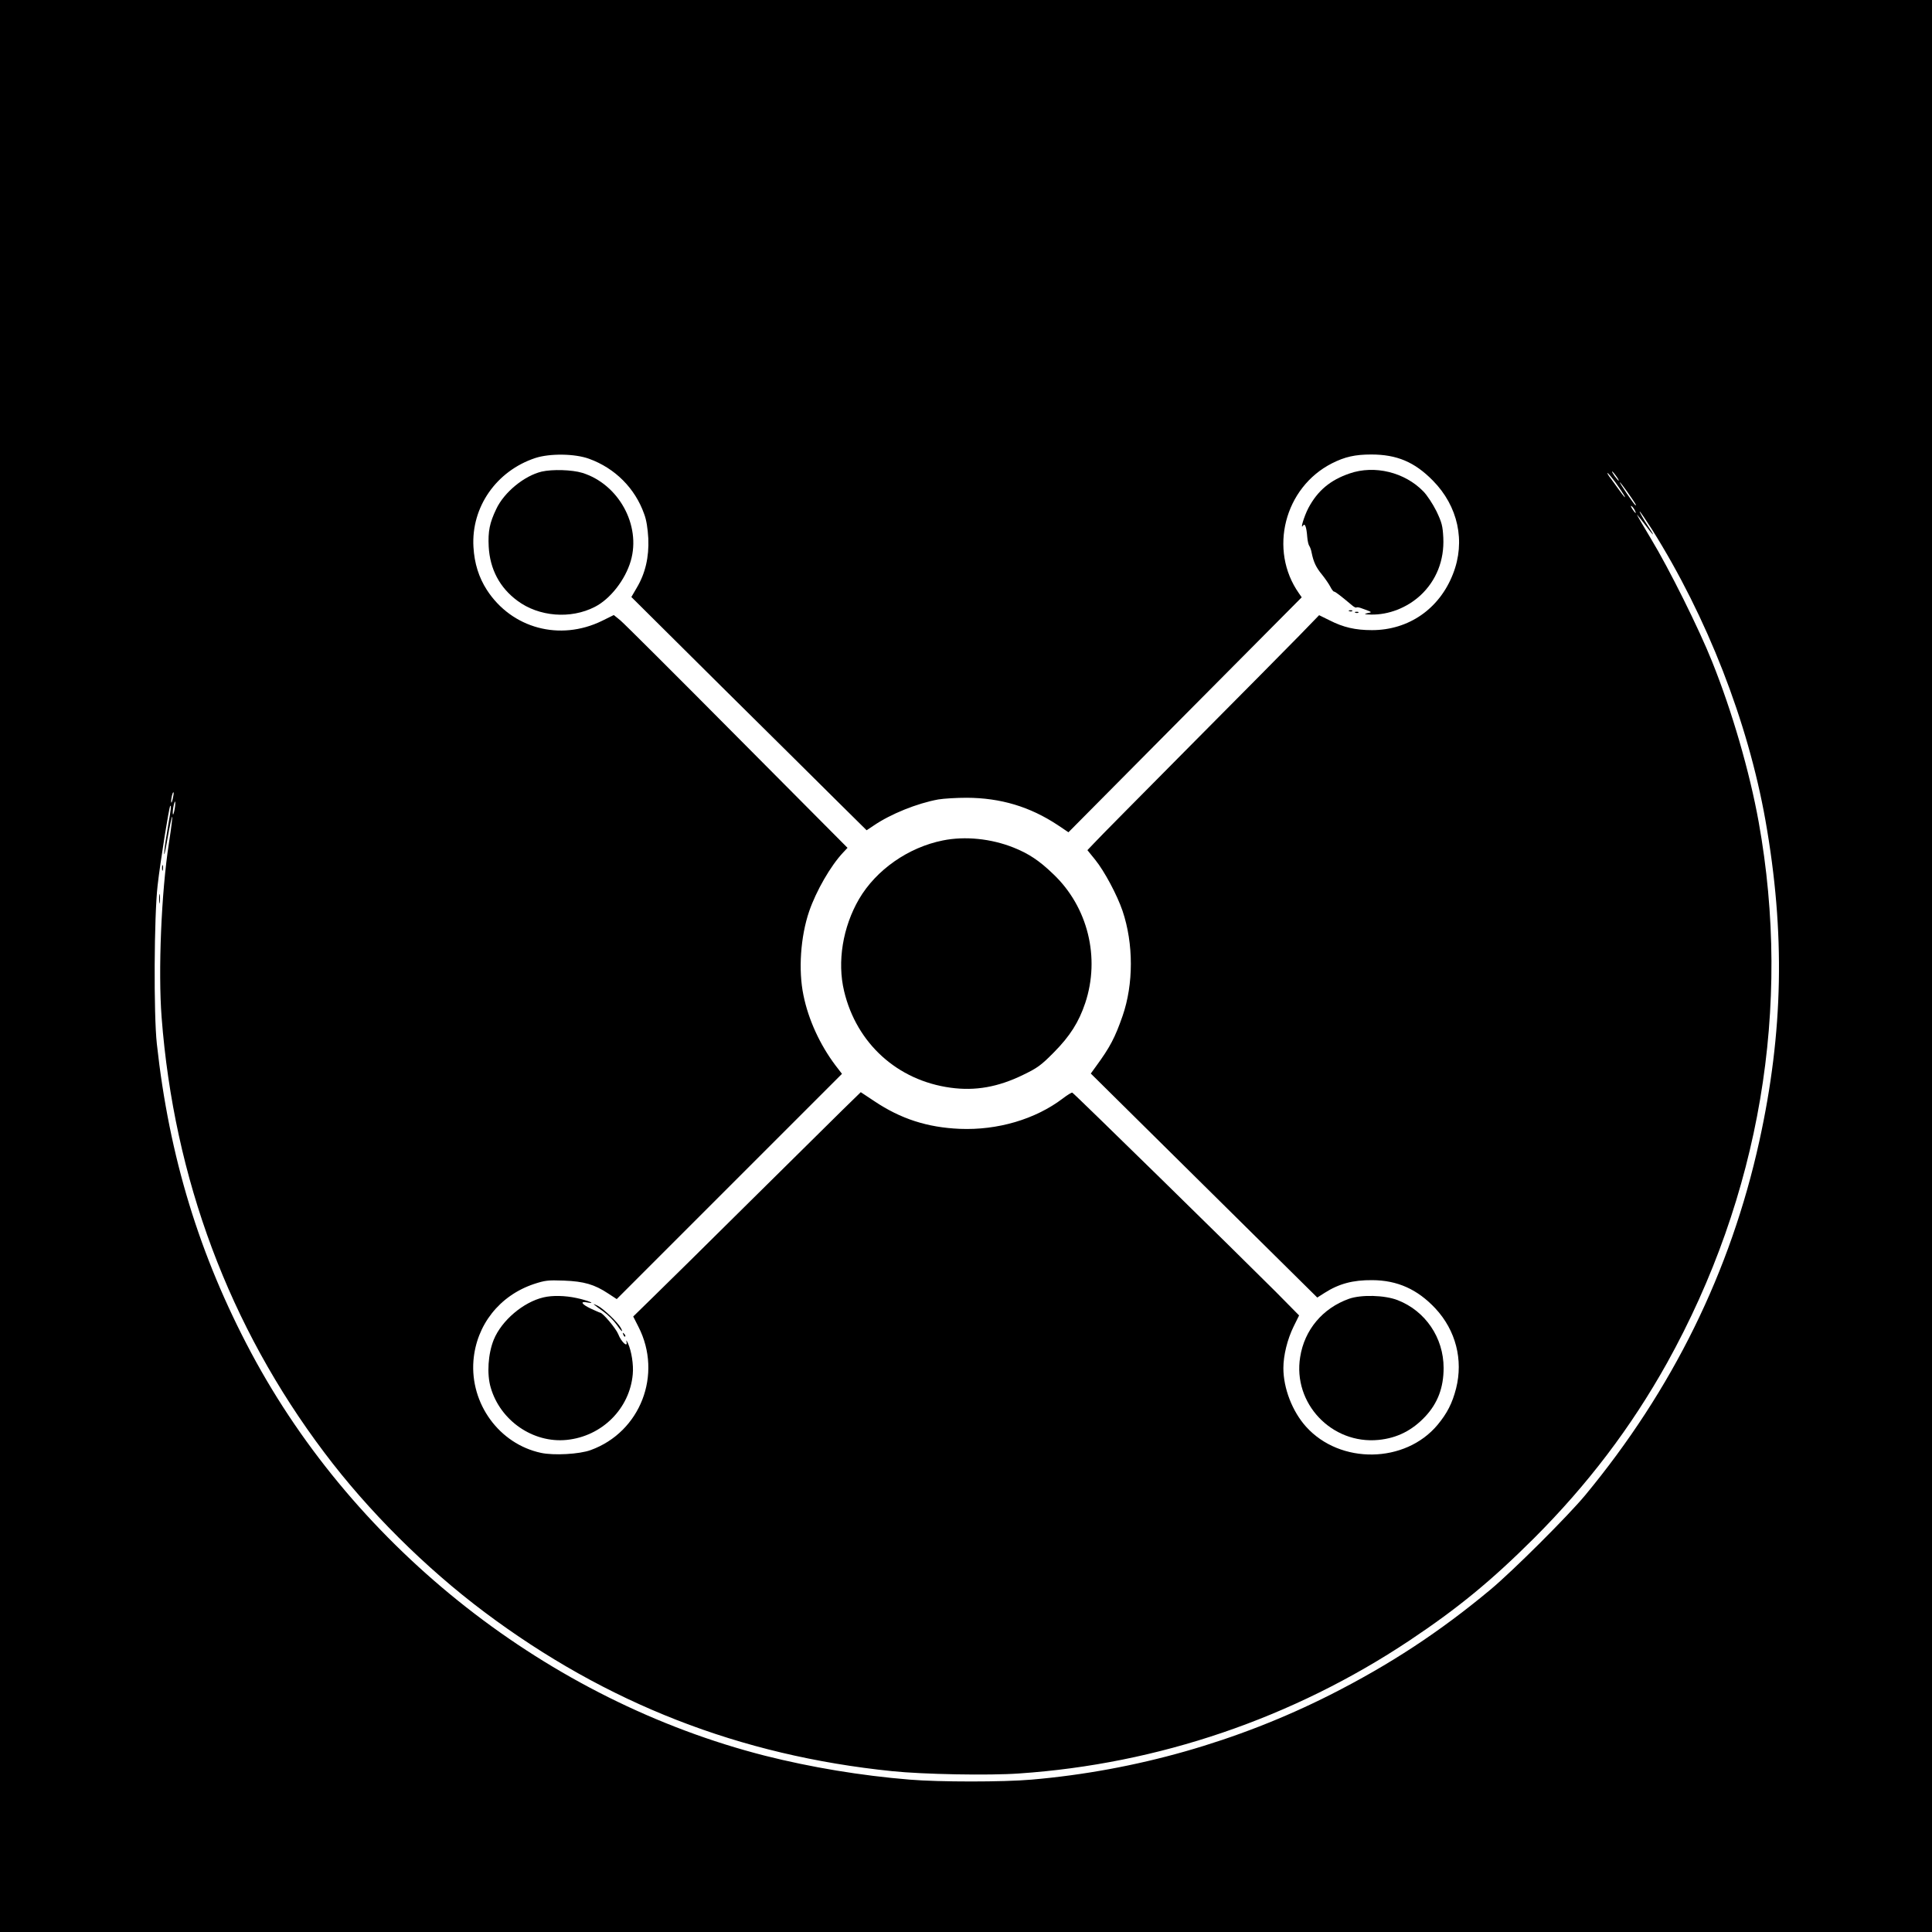
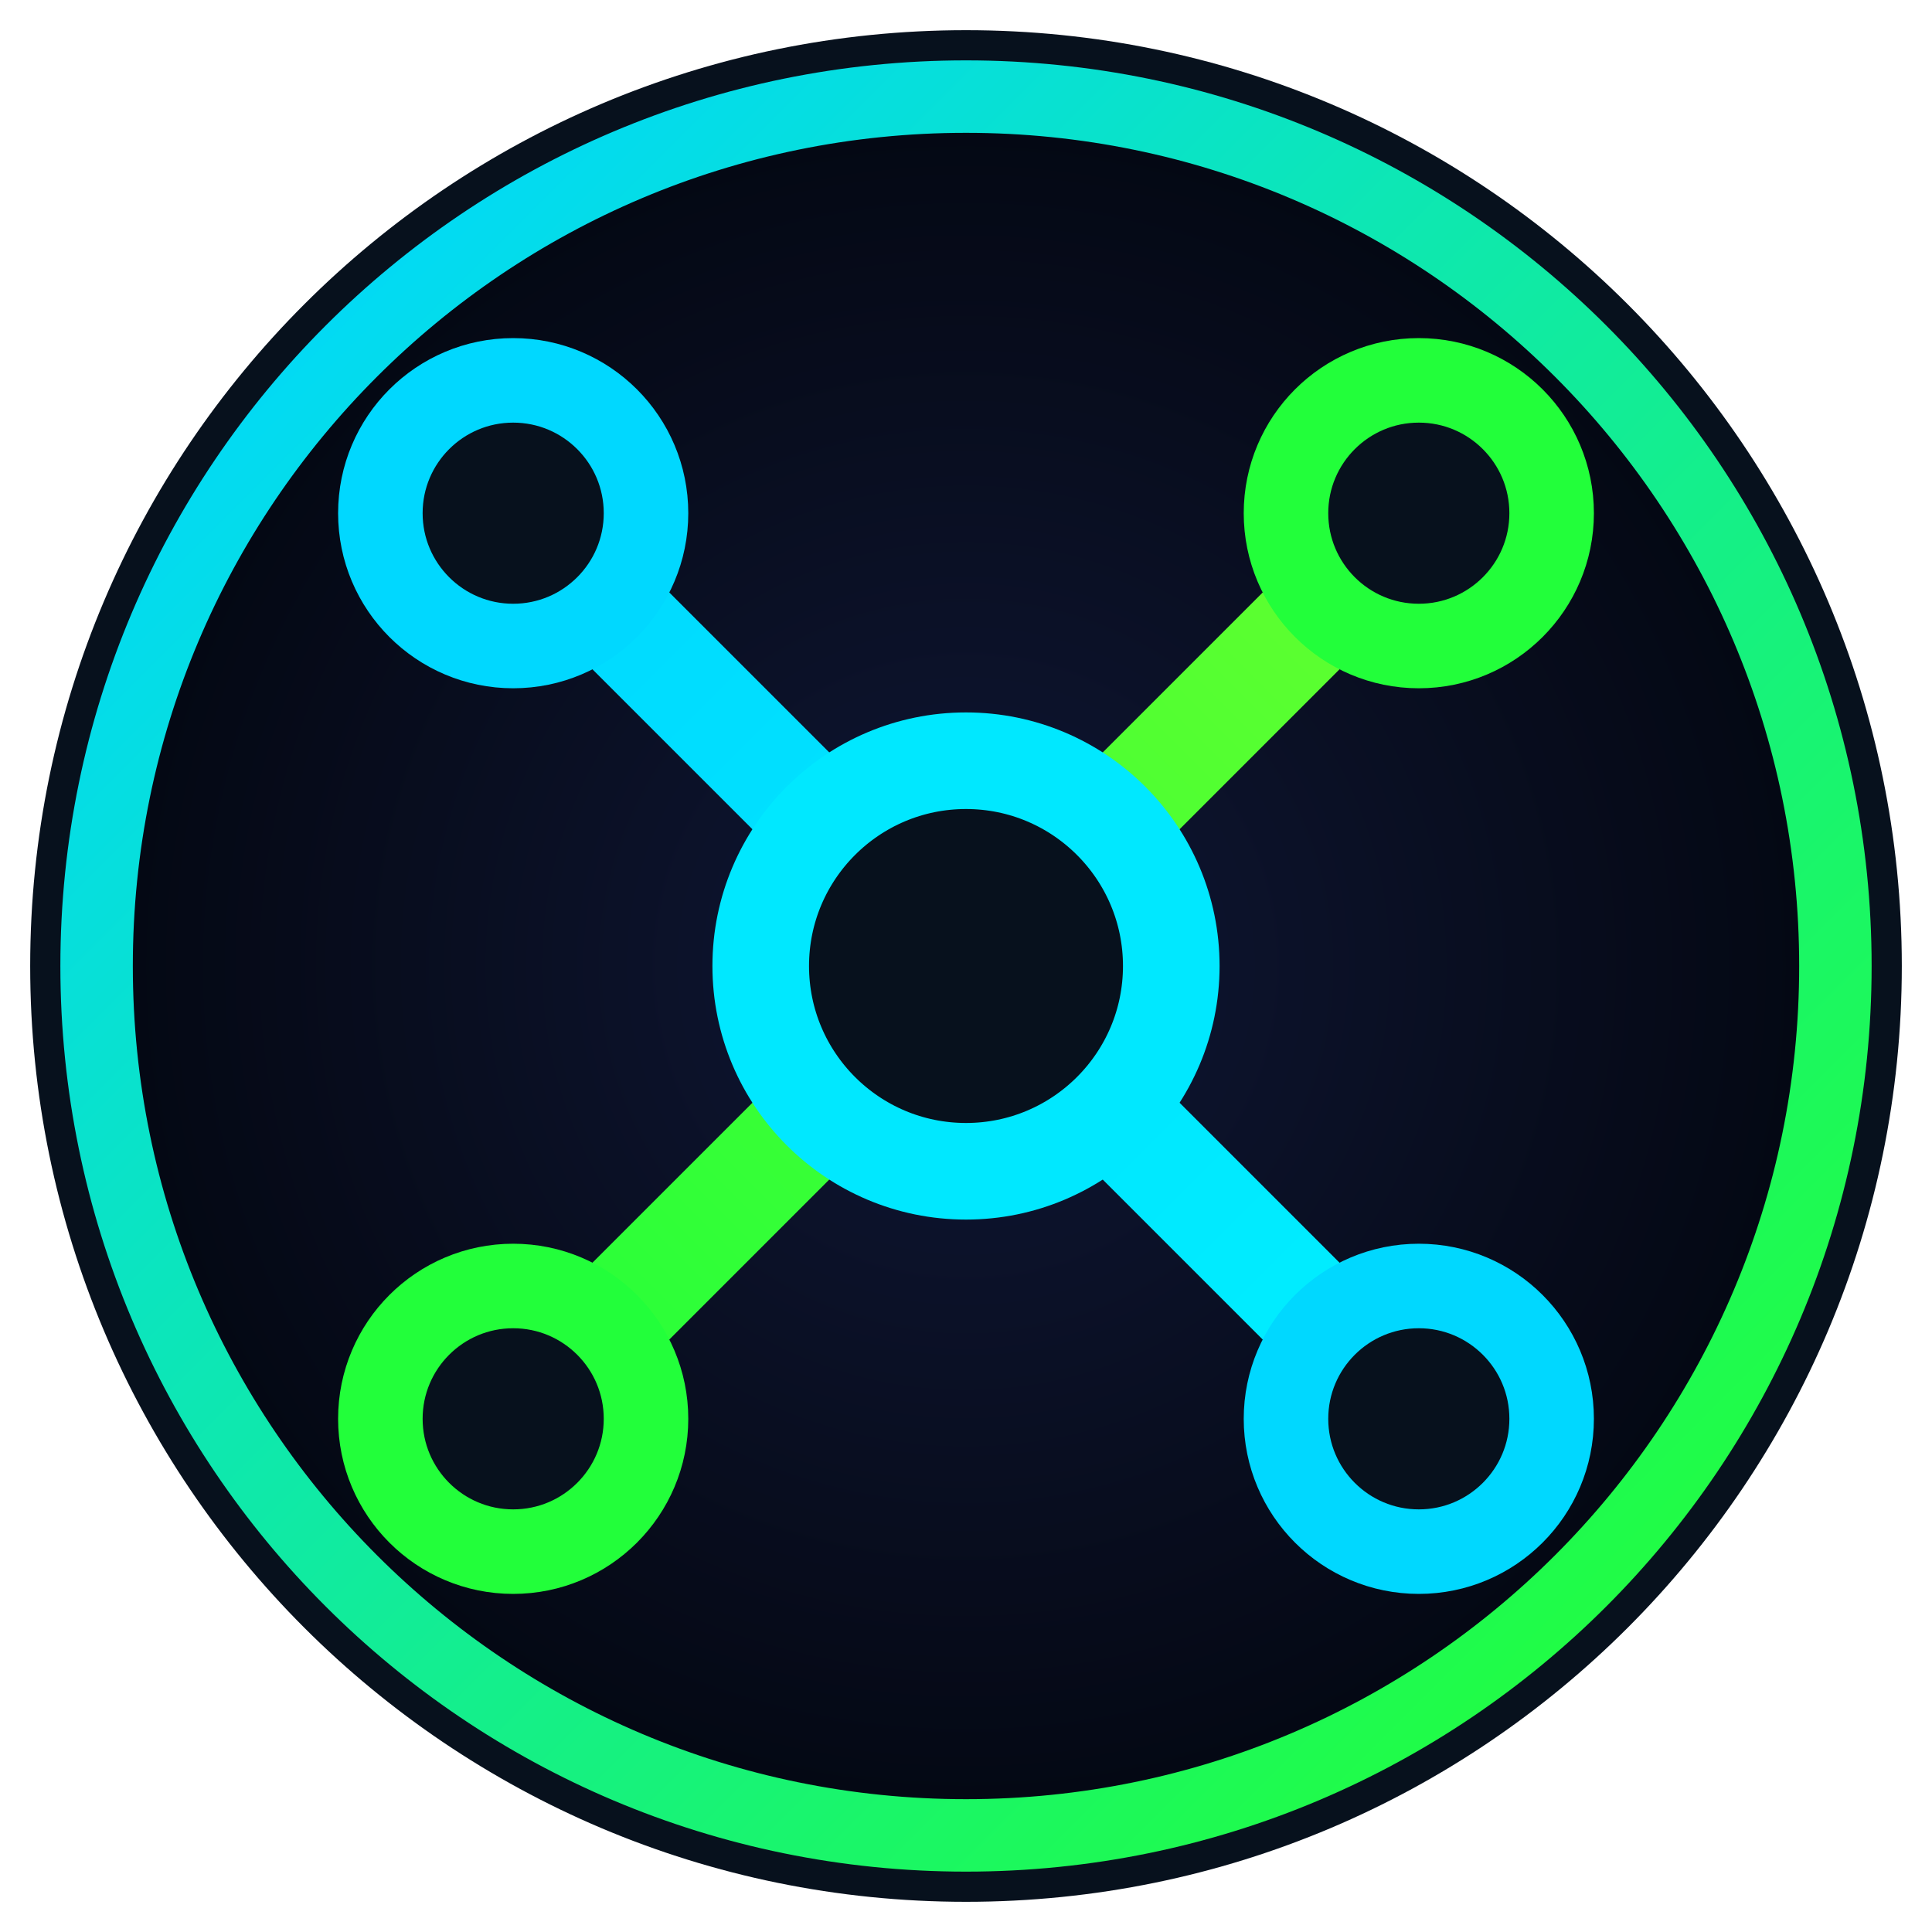
- <svg xmlns="http://www.w3.org/2000/svg" version="1.0" width="1254pt" height="1254pt" viewBox="0 0 1254 1254" preserveAspectRatio="xMidYMid meet">
-   <g transform="translate(0,1254) scale(0.1,-0.1)" fill="#000000" stroke="none">
-     <path d="M0 6270 l0 -6270 6270 0 6270 0 0 6270 0 6270 -6270 0 -6270 0 0 -6270z m3824 3292 c168 -61 298 -191 357 -358 15 -39 23 -93 27 -159 5 -121 -19 -226 -75 -320 l-35 -60 588 -584 c324 -321 668 -661 764 -757 l175 -173 45 30 c111 76 283 145 420 170 36 6 119 11 185 11 220 -1 410 -58 590 -177 l70 -47 757 763 757 762 -18 26 c-198 281 -95 687 215 844 83 42 150 57 254 57 166 0 281 -48 400 -169 164 -166 214 -395 131 -606 -88 -227 -288 -365 -526 -365 -108 0 -186 18 -276 64 l-67 33 -127 -131 c-70 -72 -389 -394 -709 -716 -319 -322 -601 -606 -624 -632 l-44 -46 51 -63 c59 -73 142 -228 177 -331 72 -213 72 -476 0 -683 -48 -138 -81 -202 -172 -326 l-34 -47 735 -727 735 -727 47 30 c94 60 184 84 310 83 163 -1 293 -59 410 -184 132 -142 181 -333 134 -519 -25 -97 -58 -161 -120 -236 -210 -252 -633 -258 -854 -12 -89 99 -147 249 -147 380 0 83 26 187 66 269 l36 73 -153 155 c-242 242 -1309 1288 -1319 1291 -4 2 -32 -15 -62 -38 -178 -135 -423 -207 -668 -197 -211 9 -384 65 -554 179 l-89 59 -121 -118 c-66 -65 -339 -335 -606 -599 -267 -265 -545 -539 -618 -610 l-132 -129 34 -67 c158 -309 13 -683 -310 -800 -73 -27 -241 -36 -323 -18 -270 58 -460 318 -438 599 19 231 169 422 393 497 71 23 89 26 194 22 131 -5 199 -25 288 -84 l55 -36 731 731 731 731 -43 56 c-100 133 -175 296 -207 454 -34 163 -19 381 37 545 46 133 139 295 220 381 l29 31 -716 720 c-394 397 -735 737 -758 756 l-43 35 -77 -38 c-273 -133 -585 -49 -747 201 -52 81 -81 172 -87 279 -15 258 148 493 401 577 94 31 258 29 350 -5z m6666 -112 c12 -16 19 -30 16 -30 -2 0 -14 14 -26 30 -12 17 -19 30 -16 30 2 0 14 -13 26 -30z m-4 -42 c25 -35 50 -72 56 -83 13 -25 0 -11 -33 35 -14 19 -38 52 -53 73 -16 20 -26 37 -22 37 3 0 27 -28 52 -62z m76 -60 c55 -79 60 -88 54 -88 -3 0 -28 34 -56 75 -28 41 -49 75 -46 75 2 0 24 -28 48 -62z m48 -119 c15 -28 5 -23 -15 7 -9 15 -12 23 -6 20 6 -4 16 -16 21 -27z m113 -126 c357 -568 622 -1247 736 -1888 129 -729 116 -1374 -40 -2083 -186 -845 -563 -1612 -1130 -2297 -112 -135 -466 -488 -614 -612 -330 -275 -653 -487 -1040 -683 -602 -304 -1265 -493 -1940 -551 -182 -16 -600 -16 -790 0 -319 26 -641 80 -939 155 -1404 358 -2654 1338 -3336 2616 -336 631 -532 1272 -612 2005 -21 190 -18 829 5 1028 18 158 74 507 82 516 8 8 5 -21 -14 -129 -10 -58 -22 -134 -25 -170 -3 -36 6 -3 19 75 38 214 45 201 11 -20 -49 -317 -70 -829 -47 -1128 80 -1046 439 -2007 1056 -2825 283 -377 657 -749 1040 -1036 791 -593 1658 -931 2645 -1032 201 -21 631 -29 825 -15 902 61 1777 359 2535 864 315 210 531 388 806 662 350 350 631 721 864 1138 603 1086 811 2312 595 3512 -59 327 -173 719 -302 1040 -85 213 -279 603 -397 798 -52 86 -93 157 -91 157 1 0 22 -26 46 -57 63 -85 78 -96 29 -23 -34 51 -61 100 -57 100 3 0 39 -53 80 -117z m-9602 -1749 c-5 -21 -9 -30 -10 -19 -1 24 10 67 15 62 3 -2 0 -22 -5 -43z m13 -63 c-4 -23 -9 -40 -11 -37 -3 3 -2 23 2 46 4 23 9 39 11 37 3 -2 2 -23 -2 -46z" />
-     <path d="M3516 9479 c-113 -27 -244 -134 -295 -243 -43 -90 -54 -144 -49 -244 8 -146 71 -266 186 -351 139 -104 346 -121 503 -40 100 51 197 175 233 298 68 232 -79 499 -315 572 -66 20 -193 24 -263 8z" />
-     <path d="M8760 9467 c-126 -43 -208 -112 -268 -225 -28 -54 -55 -145 -34 -113 12 17 22 -9 27 -75 2 -25 8 -51 13 -57 5 -7 13 -28 16 -47 12 -58 28 -93 67 -140 20 -25 44 -60 53 -77 9 -18 20 -33 25 -33 8 0 44 -28 118 -90 12 -10 24 -16 27 -13 3 3 18 1 33 -5 74 -27 71 -25 38 -32 -25 -6 -20 -8 25 -9 114 -2 232 44 320 125 103 96 155 228 148 374 -4 76 -9 97 -44 171 -24 48 -60 103 -85 129 -121 125 -317 173 -479 117z" />
-     <path d="M8758 8573 c7 -3 16 -2 19 1 4 3 -2 6 -13 5 -11 0 -14 -3 -6 -6z" />
-     <path d="M8798 8563 c7 -3 16 -2 19 1 4 3 -2 6 -13 5 -11 0 -14 -3 -6 -6z" />
-     <path d="M6120 7085 c-225 -45 -433 -191 -544 -380 -106 -182 -143 -408 -97 -599 81 -339 346 -579 691 -626 160 -22 308 4 470 83 93 45 116 61 200 146 105 106 162 196 204 321 98 295 17 623 -207 836 -91 88 -161 134 -259 173 -146 58 -314 75 -458 46z" />
-     <path d="M3527 4119 c-131 -31 -271 -150 -322 -274 -37 -91 -46 -223 -20 -311 62 -215 275 -362 493 -340 229 23 409 202 429 426 6 62 -8 150 -31 201 -9 19 -13 24 -10 11 11 -43 -34 -2 -53 48 -14 36 -101 140 -118 140 -3 0 -29 12 -60 26 -61 29 -73 50 -22 40 62 -11 0 14 -71 29 -74 16 -157 18 -215 4z" />
-     <path d="M8756 4110 c-171 -61 -289 -201 -317 -378 -49 -300 204 -568 509 -538 120 12 218 61 304 153 80 86 118 187 118 314 0 196 -118 370 -298 440 -84 33 -236 37 -316 9z" />
-     <path d="M3855 4073 c6 -5 34 -27 63 -47 29 -21 66 -58 83 -82 32 -47 48 -59 28 -22 -19 35 -112 124 -150 143 -19 9 -29 13 -24 8z" />
-     <path d="M4046 3877 c3 -10 9 -15 12 -12 3 3 0 11 -7 18 -10 9 -11 8 -5 -6z" />
-     <path d="M1052 6905 c0 -16 2 -22 5 -12 2 9 2 23 0 30 -3 6 -5 -1 -5 -18z" />
-     <path d="M1033 6705 c0 -27 2 -38 4 -22 2 15 2 37 0 50 -2 12 -4 0 -4 -28z" />
-   </g>
+ <svg xmlns="http://www.w3.org/2000/svg" width="32" height="32" viewBox="0 0 32 32" fill="none">
+   <defs>
+     <radialGradient id="bg" cx="50%" cy="50%" r="50%">
+       <stop offset="0%" stop-color="#101735" />
+       <stop offset="100%" stop-color="#030711" />
+     </radialGradient>
+     <linearGradient id="ring" x1="4" y1="4" x2="28" y2="28" gradientUnits="userSpaceOnUse">
+       <stop offset="0%" stop-color="#00D8FF" />
+       <stop offset="100%" stop-color="#22FF3A" />
+     </linearGradient>
+     <linearGradient id="blueLine" x1="8" y1="8" x2="24" y2="24" gradientUnits="userSpaceOnUse">
+       <stop offset="0%" stop-color="#00D8FF" />
+       <stop offset="100%" stop-color="#00F0FF" />
+     </linearGradient>
+     <linearGradient id="greenLine" x1="8" y1="24" x2="24" y2="8" gradientUnits="userSpaceOnUse">
+       <stop offset="0%" stop-color="#22FF3A" />
+       <stop offset="100%" stop-color="#65FF2E" />
+     </linearGradient>
+   </defs>
+   <circle cx="16" cy="16" r="15" fill="url(#bg)" stroke="#07111D" stroke-width="1" />
+   <circle cx="16" cy="16" r="14.4" stroke="url(#ring)" stroke-width="1.2" />
+   <line x1="8.5" y1="8.5" x2="23.5" y2="23.5" stroke="url(#blueLine)" stroke-width="1.8" stroke-linecap="round" />
+   <line x1="8.5" y1="23.5" x2="23.5" y2="8.5" stroke="url(#greenLine)" stroke-width="1.8" stroke-linecap="round" />
+   <circle cx="16" cy="16" r="3.4" fill="#07111D" stroke="#00E8FF" stroke-width="1.6" />
+   <circle cx="8.5" cy="8.5" r="2.2" fill="#07111D" stroke="#00D8FF" stroke-width="1.4" />
+   <circle cx="23.5" cy="23.5" r="2.2" fill="#07111D" stroke="#00D8FF" stroke-width="1.4" />
+   <circle cx="23.5" cy="8.5" r="2.2" fill="#07111D" stroke="#22FF3A" stroke-width="1.4" />
+   <circle cx="8.5" cy="23.5" r="2.2" fill="#07111D" stroke="#22FF3A" stroke-width="1.4" />
</svg>
